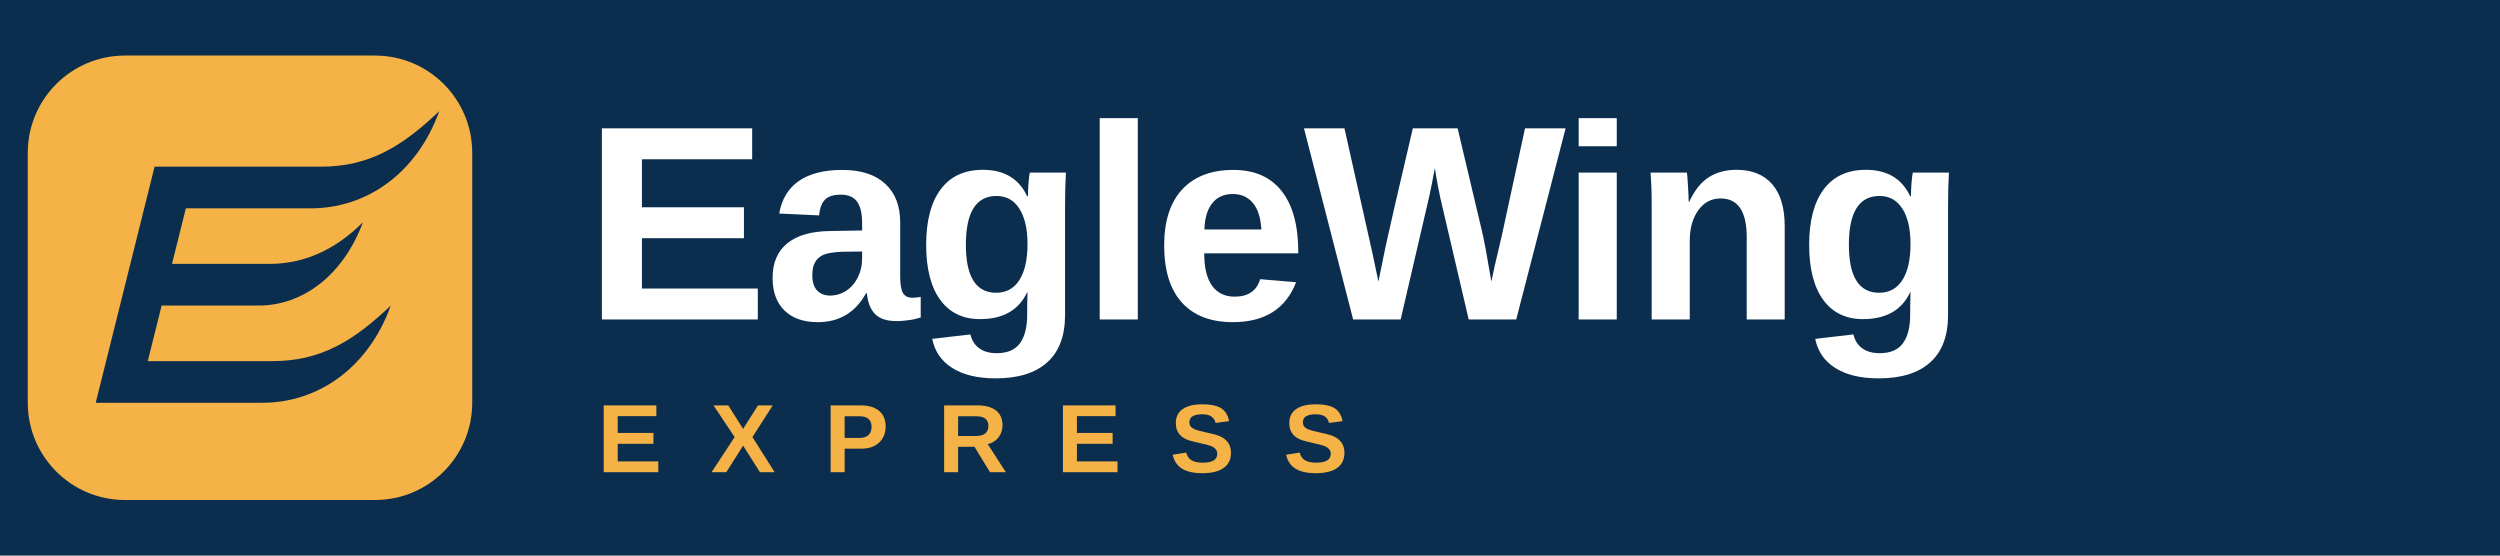
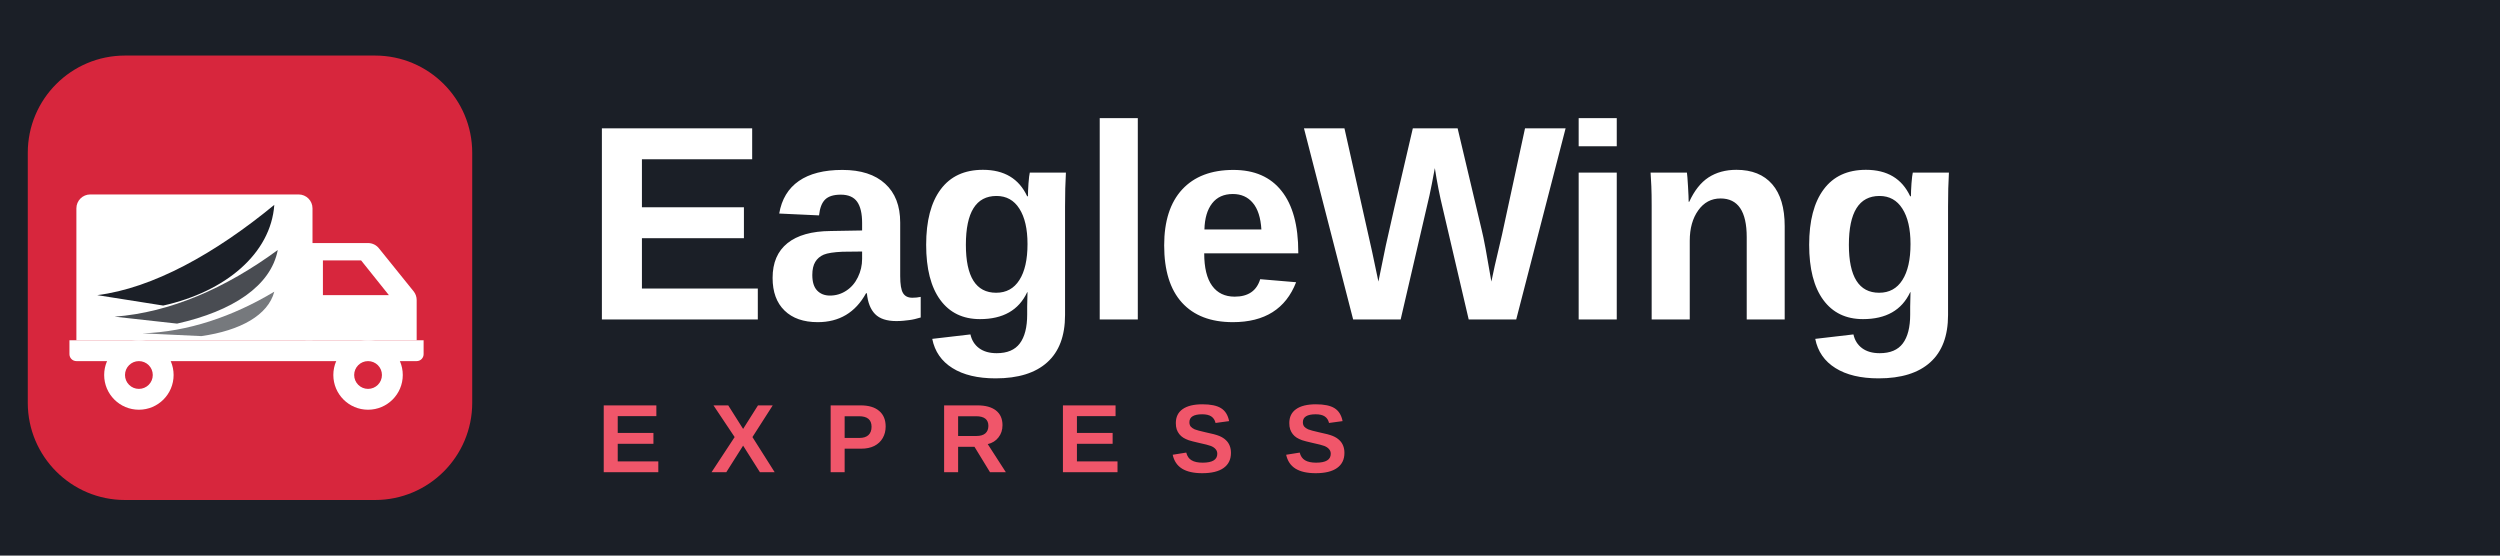
<svg xmlns="http://www.w3.org/2000/svg" viewBox="0 0 360 80" width="1080" height="240">
-   <rect width="360" height="80" fill="#0b2e4f" />
+   <rect width="360" height="80" fill="#1b1f27" />
  <g transform="translate(4 8)">
-     <rect width="64" height="64" rx="14" fill="#f5b247" />
-     <g transform="translate(8 1) skewX(-14)">
-       <path d="M14 15 H38 C45 15 49 12 53 7 C52 16 46 21 38 21 H20 V29 H34 C39 29 43 27 46 23 C45 31 40 35 34 35 H20 V43 H38 C45 43 49 40 53 35 C52 44 46 49 38 49 H14 Z" fill="#0b2e4f" />
+     <rect width="64" height="64" rx="14" fill="#d7263d" />
+     <g fill="#ffffff">
+       <path d="M9 20 h30 a2 2 0 0 1 2 2 v19 H7 V22 a2 2 0 0 1 2 -2 z" />
+       <path d="M40 27 h9 a2 2 0 0 1 1.6 .8 l5 6.2 a2 2 0 0 1 .4 1.2 v5.8 h-16 z" />
+       <path d="M6 41 h51 v2 a1 1 0 0 1 -1 1 H7 a1 1 0 0 1 -1 -1 z" />
+       <circle cx="16" cy="46" r="5" />
+       <circle cx="49" cy="46" r="5" />
+     </g>
+     <path d="M42.5 29.5 h5.5 l4 5 h-9.5 z" fill="#d7263d" />
+     <circle cx="16" cy="46" r="2" fill="#d7263d" />
+     <circle cx="49" cy="46" r="2" fill="#d7263d" />
+     <g fill="#1b1f27">
+       <path d="M10 34.5 C18 33.5 27 28.5 35.5 21.5 C35 28.5 28.5 34 19.5 36 Z" opacity="1" />
+       <path d="M12.5 37.6 C20.5 37 28.5 33.5 36 28 C35 33.2 29.5 36.8 21.5 38.6 Z" opacity="0.8" />
+       <path d="M16.5 40 C23 39.8 29.5 37.6 35.5 34 C34.6 37.4 30.6 39.6 25 40.4 Z" opacity="0.6" />
    </g>
  </g>
  <text x="84" y="46" font-family="Archivo, 'Arial Black', Arial, sans-serif" font-weight="800" font-size="40" letter-spacing="-0.6" fill="#ffffff">EagleWing</text>
-   <text x="86" y="68" font-family="Archivo, Arial, sans-serif" font-weight="700" font-size="14" letter-spacing="7" fill="#f5b247">EXPRESS</text>
+   <text x="86" y="68" font-family="Archivo, Arial, sans-serif" font-weight="700" font-size="14" letter-spacing="7" fill="#f0566a">EXPRESS</text>
</svg>
